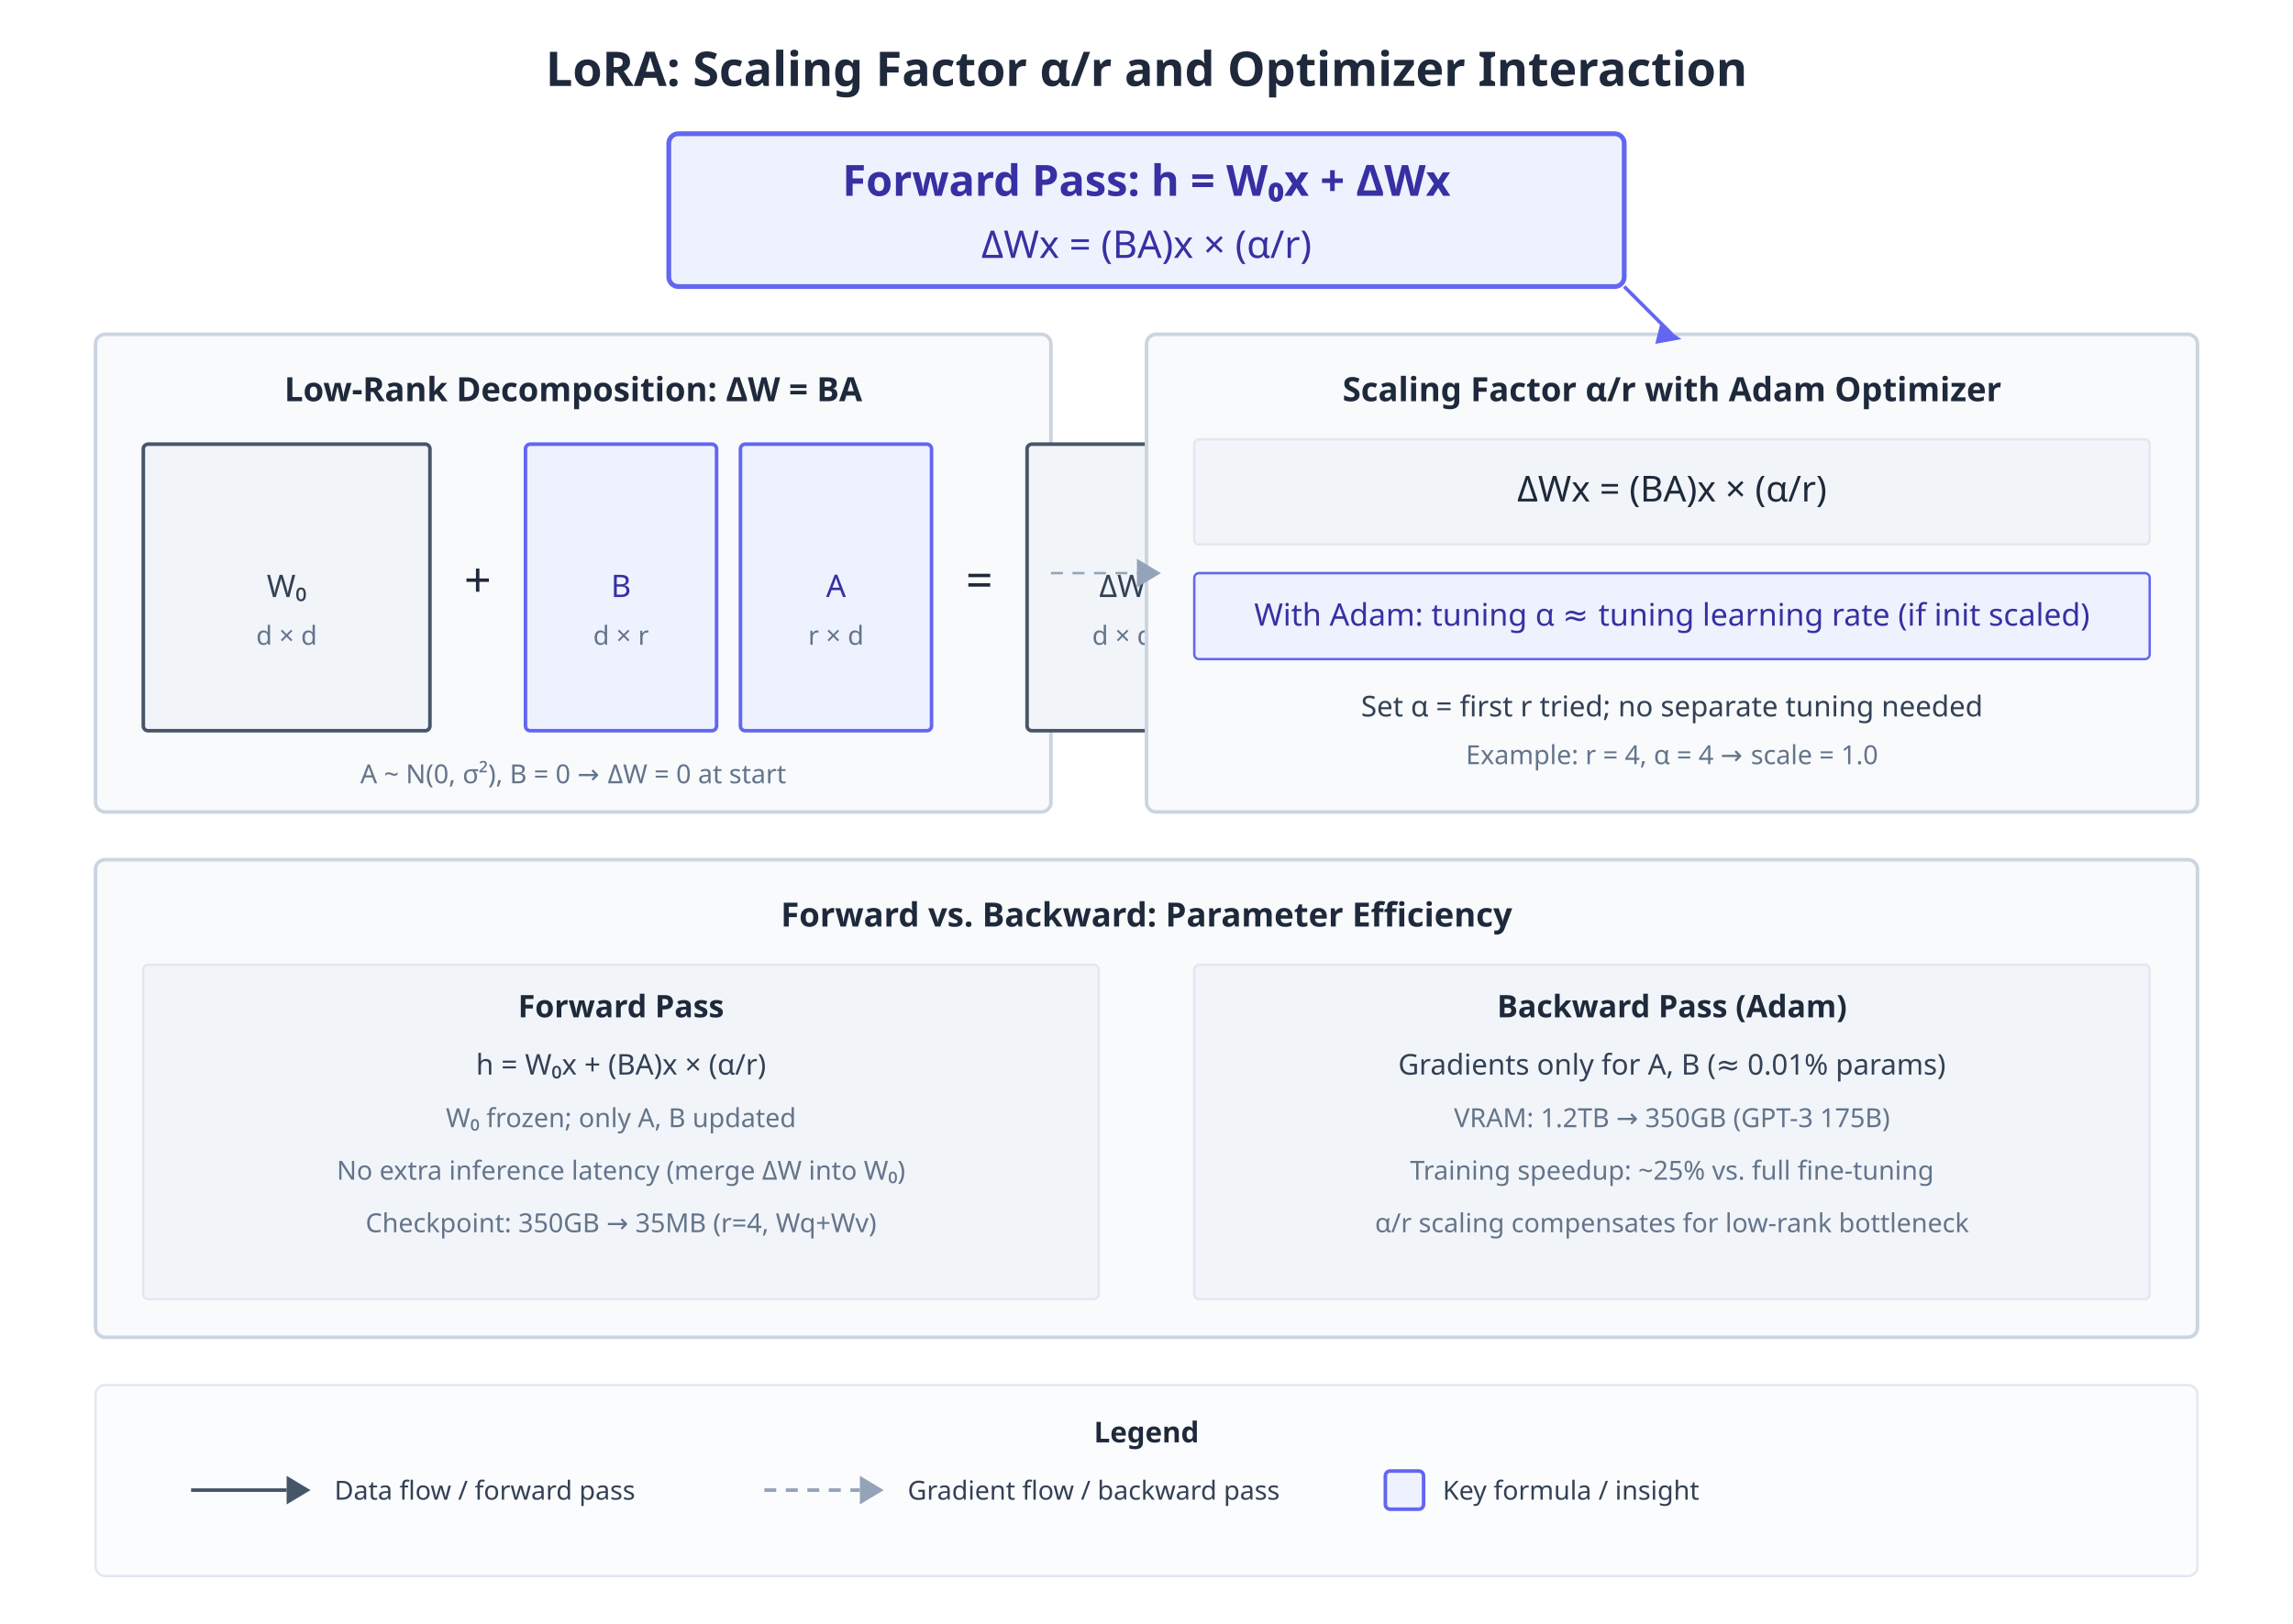
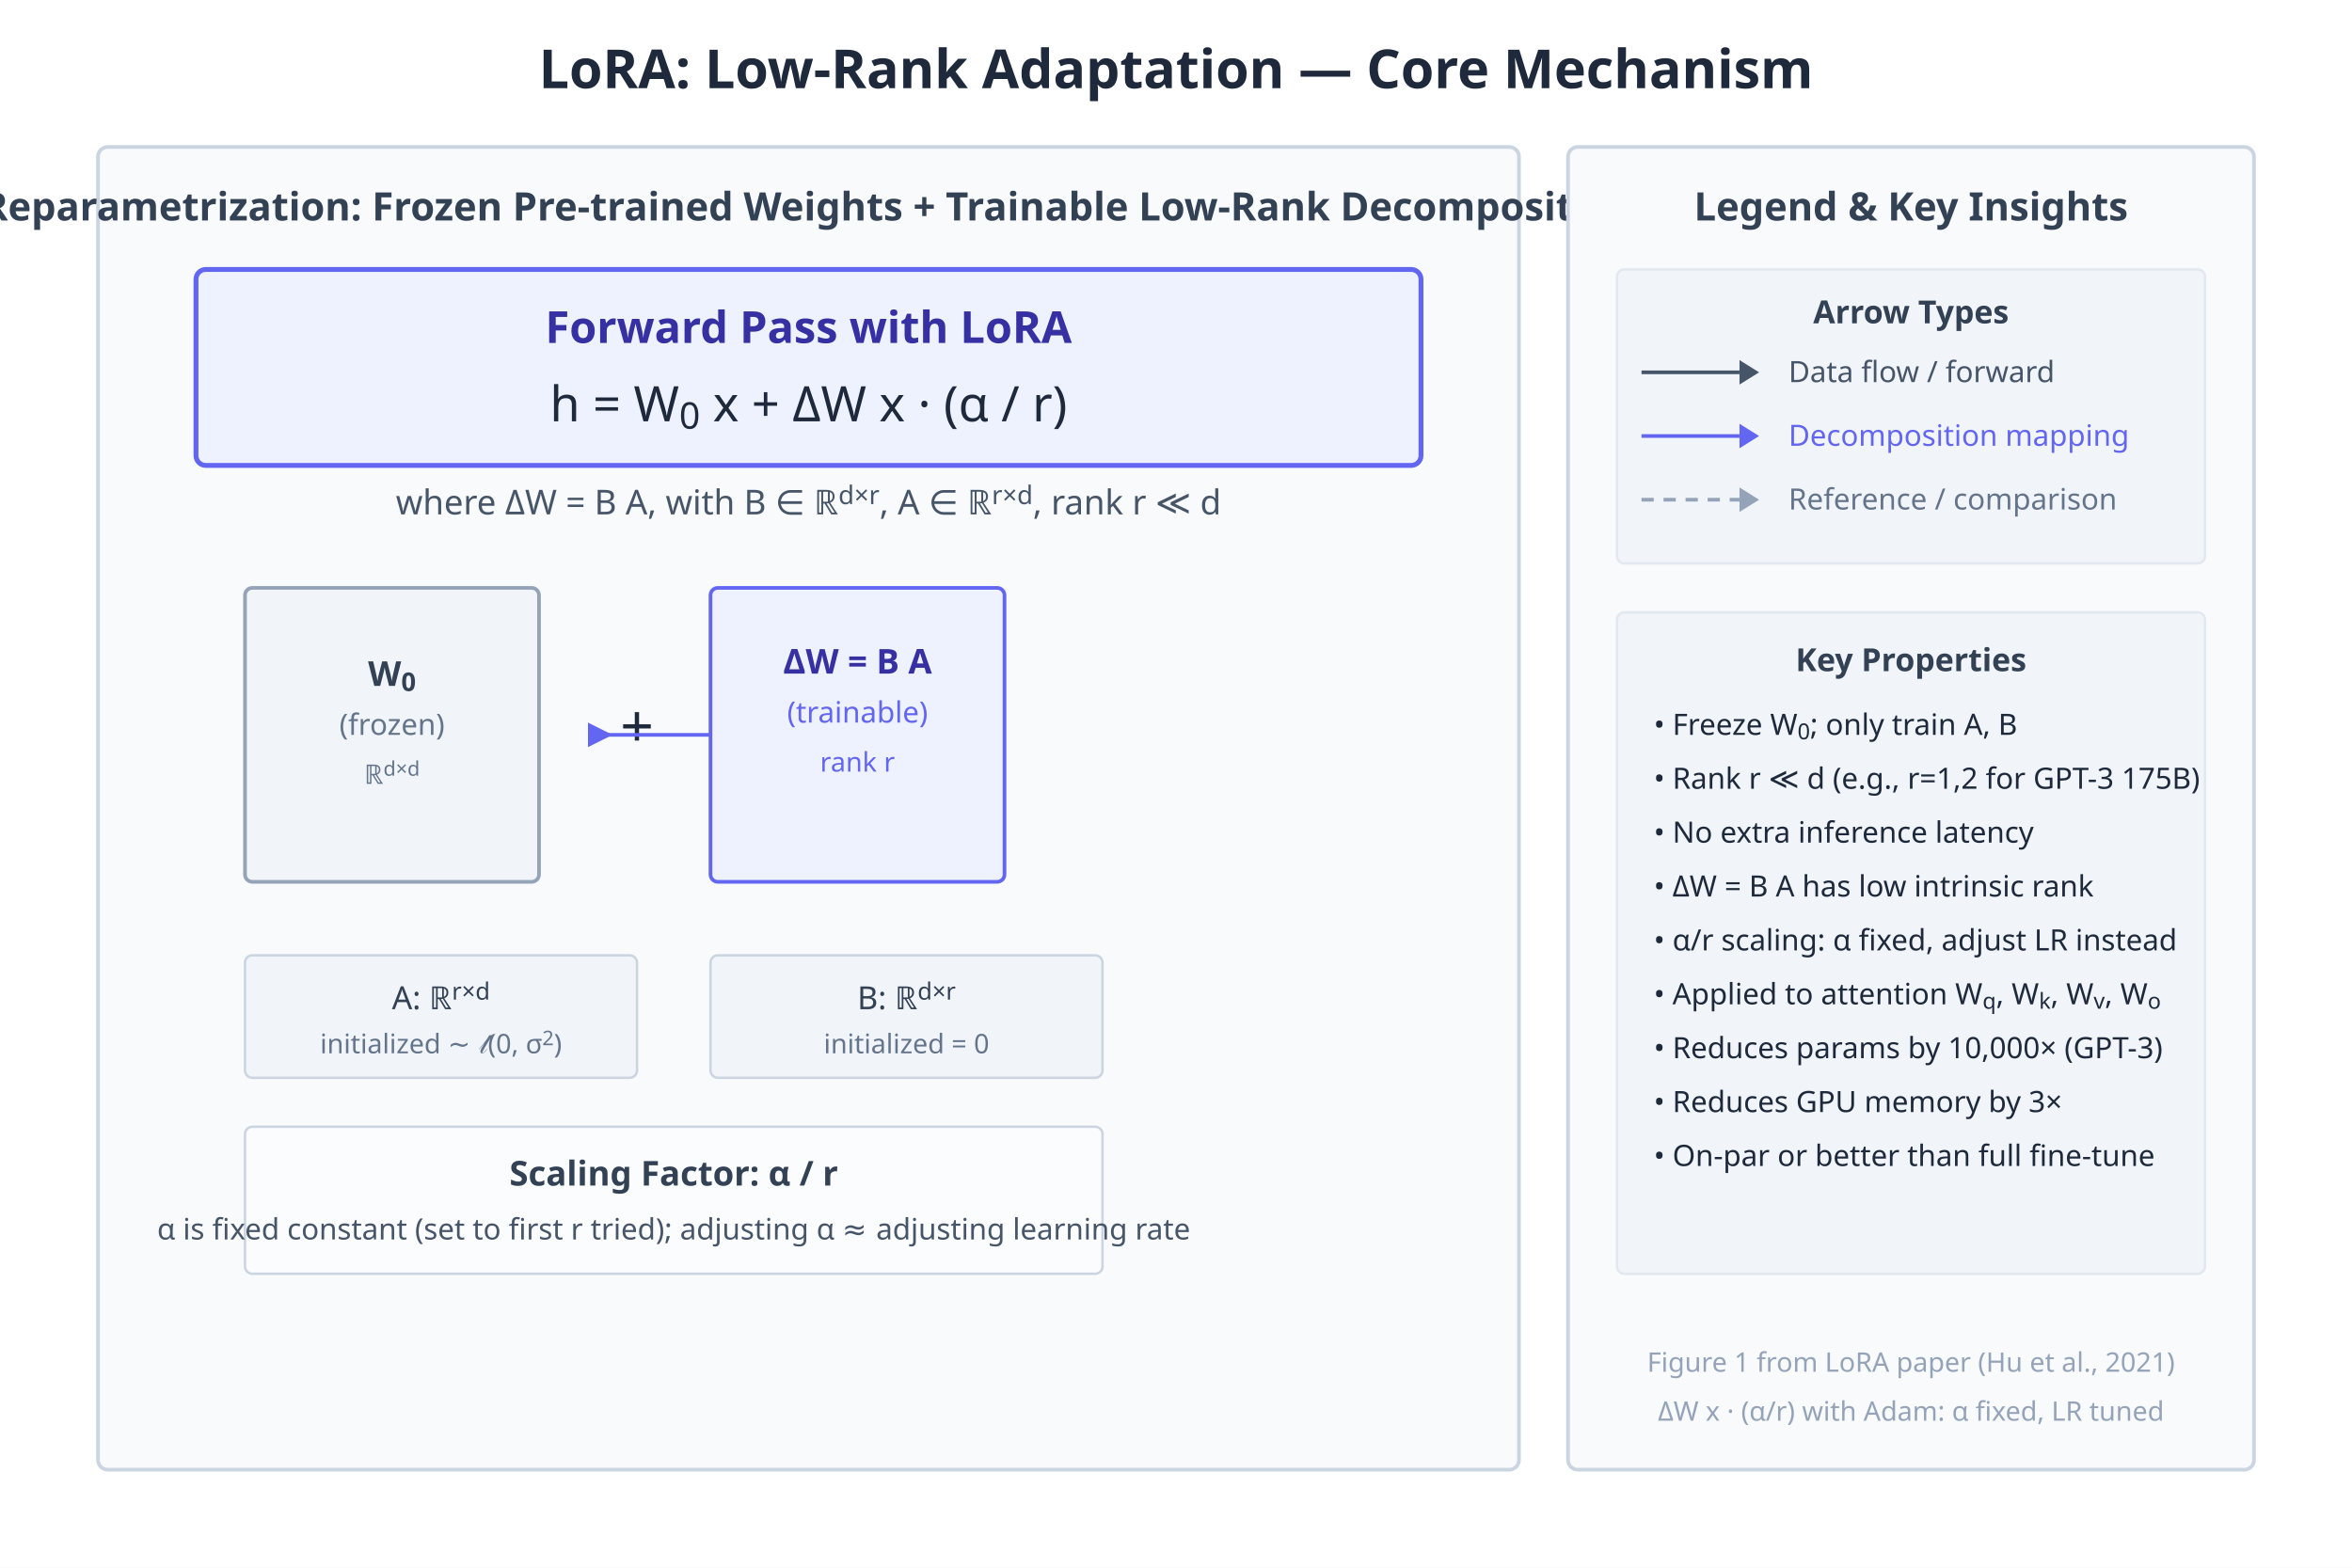
- <svg xmlns="http://www.w3.org/2000/svg" viewBox="0 0 960 680" font-family="'Segoe UI','PingFang SC','Microsoft YaHei',sans-serif" width="960" height="680">
-   <rect x="0" y="0" width="960" height="680" fill="#ffffff" />
-   <text x="480" y="36" font-size="20" font-weight="bold" fill="#1e293b" text-anchor="middle">LoRA: Scaling Factor α/r and Optimizer Interaction</text>
-   <rect x="280" y="56" width="400" height="64" rx="4" fill="#eef2ff" stroke="#6366f1" stroke-width="2" />
-   <text x="480" y="82" font-size="18" font-weight="bold" fill="#3730a3" text-anchor="middle">Forward Pass: h = W₀x + ΔWx</text>
-   <text x="480" y="108" font-size="16" fill="#3730a3" text-anchor="middle">ΔWx = (BA)x × (α/r)</text>
-   <rect x="40" y="140" width="400" height="200" rx="4" fill="#f8fafc" stroke="#cbd5e1" stroke-width="1.5" />
-   <text x="240" y="168" font-size="14" font-weight="bold" fill="#1e293b" text-anchor="middle">Low-Rank Decomposition: ΔW = BA</text>
-   <rect x="60" y="186" width="120" height="120" rx="2" fill="#f1f5f9" stroke="#475569" stroke-width="1.5" />
-   <text x="120" y="250" font-size="13" fill="#334155" text-anchor="middle">W₀</text>
-   <text x="120" y="270" font-size="11" fill="#64748b" text-anchor="middle">d × d</text>
-   <text x="200" y="250" font-size="20" fill="#1e293b" text-anchor="middle">+</text>
-   <rect x="220" y="186" width="80" height="120" rx="2" fill="#eef2ff" stroke="#6366f1" stroke-width="1.5" />
-   <text x="260" y="250" font-size="13" fill="#3730a3" text-anchor="middle">B</text>
-   <text x="260" y="270" font-size="11" fill="#64748b" text-anchor="middle">d × r</text>
-   <rect x="310" y="186" width="80" height="120" rx="2" fill="#eef2ff" stroke="#6366f1" stroke-width="1.5" />
-   <text x="350" y="250" font-size="13" fill="#3730a3" text-anchor="middle">A</text>
-   <text x="350" y="270" font-size="11" fill="#64748b" text-anchor="middle">r × d</text>
-   <text x="410" y="250" font-size="20" fill="#1e293b" text-anchor="middle">=</text>
-   <rect x="430" y="186" width="80" height="120" rx="2" fill="#f1f5f9" stroke="#475569" stroke-width="1.5" />
-   <text x="470" y="250" font-size="13" fill="#334155" text-anchor="middle">ΔW</text>
-   <text x="470" y="270" font-size="11" fill="#64748b" text-anchor="middle">d × d</text>
-   <text x="240" y="328" font-size="11" fill="#64748b" text-anchor="middle">A ~ N(0, σ²), B = 0 → ΔW = 0 at start</text>
-   <rect x="480" y="140" width="440" height="200" rx="4" fill="#f8fafc" stroke="#cbd5e1" stroke-width="1.5" />
-   <text x="700" y="168" font-size="14" font-weight="bold" fill="#1e293b" text-anchor="middle">Scaling Factor α/r with Adam Optimizer</text>
-   <rect x="500" y="184" width="400" height="44" rx="2" fill="#f1f5f9" stroke="#e2e8f0" stroke-width="1" />
-   <text x="700" y="210" font-size="15" fill="#1e293b" text-anchor="middle">ΔWx = (BA)x × (α/r)</text>
-   <rect x="500" y="240" width="400" height="36" rx="2" fill="#eef2ff" stroke="#6366f1" stroke-width="1" />
-   <text x="700" y="262" font-size="13" fill="#3730a3" text-anchor="middle">With Adam: tuning α ≈ tuning learning rate (if init scaled)</text>
-   <text x="700" y="300" font-size="12" fill="#334155" text-anchor="middle">Set α = first r tried; no separate tuning needed</text>
-   <text x="700" y="320" font-size="11" fill="#64748b" text-anchor="middle">Example: r = 4, α = 4 → scale = 1.0</text>
-   <rect x="40" y="360" width="880" height="200" rx="4" fill="#f8fafc" stroke="#cbd5e1" stroke-width="1.5" />
-   <text x="480" y="388" font-size="14" font-weight="bold" fill="#1e293b" text-anchor="middle">Forward vs. Backward: Parameter Efficiency</text>
-   <rect x="60" y="404" width="400" height="140" rx="2" fill="#f1f5f9" stroke="#e2e8f0" stroke-width="1" />
-   <text x="260" y="426" font-size="13" font-weight="bold" fill="#1e293b" text-anchor="middle">Forward Pass</text>
-   <text x="260" y="450" font-size="12" fill="#334155" text-anchor="middle">h = W₀x + (BA)x × (α/r)</text>
-   <text x="260" y="472" font-size="11" fill="#64748b" text-anchor="middle">W₀ frozen; only A, B updated</text>
-   <text x="260" y="494" font-size="11" fill="#64748b" text-anchor="middle">No extra inference latency (merge ΔW into W₀)</text>
-   <text x="260" y="516" font-size="11" fill="#64748b" text-anchor="middle">Checkpoint: 350GB → 35MB (r=4, Wq+Wv)</text>
-   <rect x="500" y="404" width="400" height="140" rx="2" fill="#f1f5f9" stroke="#e2e8f0" stroke-width="1" />
-   <text x="700" y="426" font-size="13" font-weight="bold" fill="#1e293b" text-anchor="middle">Backward Pass (Adam)</text>
-   <text x="700" y="450" font-size="12" fill="#334155" text-anchor="middle">Gradients only for A, B (≈ 0.01% params)</text>
-   <text x="700" y="472" font-size="11" fill="#64748b" text-anchor="middle">VRAM: 1.2TB → 350GB (GPT-3 175B)</text>
-   <text x="700" y="494" font-size="11" fill="#64748b" text-anchor="middle">Training speedup: ~25% vs. full fine-tuning</text>
-   <text x="700" y="516" font-size="11" fill="#64748b" text-anchor="middle">α/r scaling compensates for low-rank bottleneck</text>
-   <rect x="40" y="580" width="880" height="80" rx="4" fill="#fbfcfe" stroke="#e2e8f0" stroke-width="1" />
-   <text x="480" y="604" font-size="12" font-weight="bold" fill="#1e293b" text-anchor="middle">Legend</text>
-   <line x1="80" y1="624" x2="120" y2="624" stroke="#475569" stroke-width="1.5" />
-   <polygon points="120,618 130,624 120,630" fill="#475569" />
-   <text x="140" y="628" font-size="11" fill="#334155">Data flow / forward pass</text>
-   <line x1="320" y1="624" x2="360" y2="624" stroke="#94a3b8" stroke-width="1.5" stroke-dasharray="5,4" />
-   <polygon points="360,618 370,624 360,630" fill="#94a3b8" />
-   <text x="380" y="628" font-size="11" fill="#334155">Gradient flow / backward pass</text>
-   <rect x="580" y="616" width="16" height="16" rx="2" fill="#eef2ff" stroke="#6366f1" stroke-width="1.5" />
-   <text x="604" y="628" font-size="11" fill="#334155">Key formula / insight</text>
-   <line x1="680" y1="120" x2="700" y2="140" stroke="#6366f1" stroke-width="1.5" />
-   <polygon points="695,136 704,142 693,144" fill="#6366f1" />
-   <line x1="440" y1="240" x2="480" y2="240" stroke="#94a3b8" stroke-width="1" stroke-dasharray="5,4" />
-   <polygon points="476,234 486,240 476,246" fill="#94a3b8" />
+ <svg xmlns="http://www.w3.org/2000/svg" viewBox="0 0 960 640" font-family="'Segoe UI','PingFang SC','Microsoft YaHei',sans-serif" width="960" height="640">
+   <rect x="0" y="0" width="960" height="640" fill="#ffffff" />
+   <text x="480" y="36" font-size="22" font-weight="bold" fill="#1e293b" text-anchor="middle">LoRA: Low-Rank Adaptation — Core Mechanism</text>
+   <rect x="40" y="60" width="580" height="540" fill="#f8fafc" stroke="#cbd5e1" stroke-width="1.5" rx="4" />
+   <text x="330" y="90" font-size="16" font-weight="bold" fill="#334155" text-anchor="middle">Reparametrization: Frozen Pre-trained Weights + Trainable Low-Rank Decomposition</text>
+   <rect x="80" y="110" width="500" height="80" fill="#eef2ff" stroke="#6366f1" stroke-width="2" rx="4" />
+   <text x="330" y="140" font-size="18" font-weight="bold" fill="#3730a3" text-anchor="middle">Forward Pass with LoRA</text>
+   <text x="330" y="172" font-size="20" fill="#1e293b" text-anchor="middle">
+     h = W<tspan baseline-shift="sub" font-size="75%">0</tspan> x + ΔW x · (α / r)
+   </text>
+   <text x="330" y="210" font-size="14" fill="#475569" text-anchor="middle">where ΔW = B A, with B ∈ ℝ<tspan baseline-shift="super" font-size="75%">d×r</tspan>, A ∈ ℝ<tspan baseline-shift="super" font-size="75%">r×d</tspan>, rank r ≪ d</text>
+   <rect x="100" y="240" width="120" height="120" fill="#f1f5f9" stroke="#94a3b8" stroke-width="1.5" rx="3" />
+   <text x="160" y="280" font-size="14" font-weight="bold" fill="#334155" text-anchor="middle">W<tspan baseline-shift="sub" font-size="75%">0</tspan>
+   </text>
+   <text x="160" y="300" font-size="12" fill="#64748b" text-anchor="middle">(frozen)</text>
+   <text x="160" y="320" font-size="11" fill="#64748b" text-anchor="middle">ℝ<tspan baseline-shift="super" font-size="75%">d×d</tspan>
+   </text>
+   <text x="260" y="305" font-size="24" fill="#1e293b" text-anchor="middle">+</text>
+   <rect x="290" y="240" width="120" height="120" fill="#eef2ff" stroke="#6366f1" stroke-width="1.5" rx="3" />
+   <text x="350" y="275" font-size="14" font-weight="bold" fill="#3730a3" text-anchor="middle">ΔW = B A</text>
+   <text x="350" y="295" font-size="12" fill="#6366f1" text-anchor="middle">(trainable)</text>
+   <text x="350" y="315" font-size="11" fill="#6366f1" text-anchor="middle">rank r</text>
+   <line x1="290" y1="300" x2="240" y2="300" stroke="#6366f1" stroke-width="1.5" />
+   <polygon points="240,295 250,300 240,305" fill="#6366f1" />
+   <rect x="100" y="390" width="160" height="50" fill="#f1f5f9" stroke="#cbd5e1" stroke-width="1" rx="3" />
+   <text x="180" y="412" font-size="13" fill="#334155" text-anchor="middle">A: ℝ<tspan baseline-shift="super" font-size="75%">r×d</tspan>
+   </text>
+   <text x="180" y="430" font-size="11" fill="#64748b" text-anchor="middle">initialized ∼ 𝓁(0, σ<tspan baseline-shift="super" font-size="75%">2</tspan>)</text>
+   <rect x="290" y="390" width="160" height="50" fill="#f1f5f9" stroke="#cbd5e1" stroke-width="1" rx="3" />
+   <text x="370" y="412" font-size="13" fill="#334155" text-anchor="middle">B: ℝ<tspan baseline-shift="super" font-size="75%">d×r</tspan>
+   </text>
+   <text x="370" y="430" font-size="11" fill="#64748b" text-anchor="middle">initialized = 0</text>
+   <rect x="100" y="460" width="350" height="60" fill="#fbfcfe" stroke="#cbd5e1" stroke-width="1" rx="3" />
+   <text x="275" y="484" font-size="14" font-weight="bold" fill="#334155" text-anchor="middle">Scaling Factor: α / r</text>
+   <text x="275" y="506" font-size="12" fill="#475569" text-anchor="middle">α is fixed constant (set to first r tried); adjusting α ≈ adjusting learning rate</text>
+   <rect x="640" y="60" width="280" height="540" fill="#f8fafc" stroke="#cbd5e1" stroke-width="1.5" rx="4" />
+   <text x="780" y="90" font-size="16" font-weight="bold" fill="#334155" text-anchor="middle">Legend &amp; Key Insights</text>
+   <rect x="660" y="110" width="240" height="120" fill="#f1f5f9" stroke="#e2e8f0" stroke-width="1" rx="3" />
+   <text x="780" y="132" font-size="13" font-weight="bold" fill="#334155" text-anchor="middle">Arrow Types</text>
+   <line x1="670" y1="152" x2="710" y2="152" stroke="#475569" stroke-width="1.5" />
+   <polygon points="710,147 718,152 710,157" fill="#475569" />
+   <text x="730" y="156" font-size="12" fill="#475569">Data flow / forward</text>
+   <line x1="670" y1="178" x2="710" y2="178" stroke="#6366f1" stroke-width="1.5" />
+   <polygon points="710,173 718,178 710,183" fill="#6366f1" />
+   <text x="730" y="182" font-size="12" fill="#6366f1">Decomposition mapping</text>
+   <line x1="670" y1="204" x2="710" y2="204" stroke="#94a3b8" stroke-width="1.5" stroke-dasharray="5,4" />
+   <polygon points="710,199 718,204 710,209" fill="#94a3b8" />
+   <text x="730" y="208" font-size="12" fill="#64748b">Reference / comparison</text>
+   <rect x="660" y="250" width="240" height="270" fill="#f1f5f9" stroke="#e2e8f0" stroke-width="1" rx="3" />
+   <text x="780" y="274" font-size="13" font-weight="bold" fill="#334155" text-anchor="middle">Key Properties</text>
+   <text x="675" y="300" font-size="12" fill="#1e293b">• Freeze W<tspan baseline-shift="sub" font-size="75%">0</tspan>; only train A, B</text>
+   <text x="675" y="322" font-size="12" fill="#1e293b">• Rank r ≪ d (e.g., r=1,2 for GPT-3 175B)</text>
+   <text x="675" y="344" font-size="12" fill="#1e293b">• No extra inference latency</text>
+   <text x="675" y="366" font-size="12" fill="#1e293b">• ΔW = B A has low intrinsic rank</text>
+   <text x="675" y="388" font-size="12" fill="#1e293b">• α/r scaling: α fixed, adjust LR instead</text>
+   <text x="675" y="410" font-size="12" fill="#1e293b">• Applied to attention W<tspan baseline-shift="sub" font-size="75%">q</tspan>, W<tspan baseline-shift="sub" font-size="75%">k</tspan>, W<tspan baseline-shift="sub" font-size="75%">v</tspan>, W<tspan baseline-shift="sub" font-size="75%">o</tspan>
+   </text>
+   <text x="675" y="432" font-size="12" fill="#1e293b">• Reduces params by 10,000× (GPT-3)</text>
+   <text x="675" y="454" font-size="12" fill="#1e293b">• Reduces GPU memory by 3×</text>
+   <text x="675" y="476" font-size="12" fill="#1e293b">• On-par or better than full fine-tune</text>
+   <text x="780" y="560" font-size="11" fill="#94a3b8" text-anchor="middle">Figure 1 from LoRA paper (Hu et al., 2021)</text>
+   <text x="780" y="580" font-size="11" fill="#94a3b8" text-anchor="middle">ΔW x · (α/r) with Adam: α fixed, LR tuned</text>
</svg>
